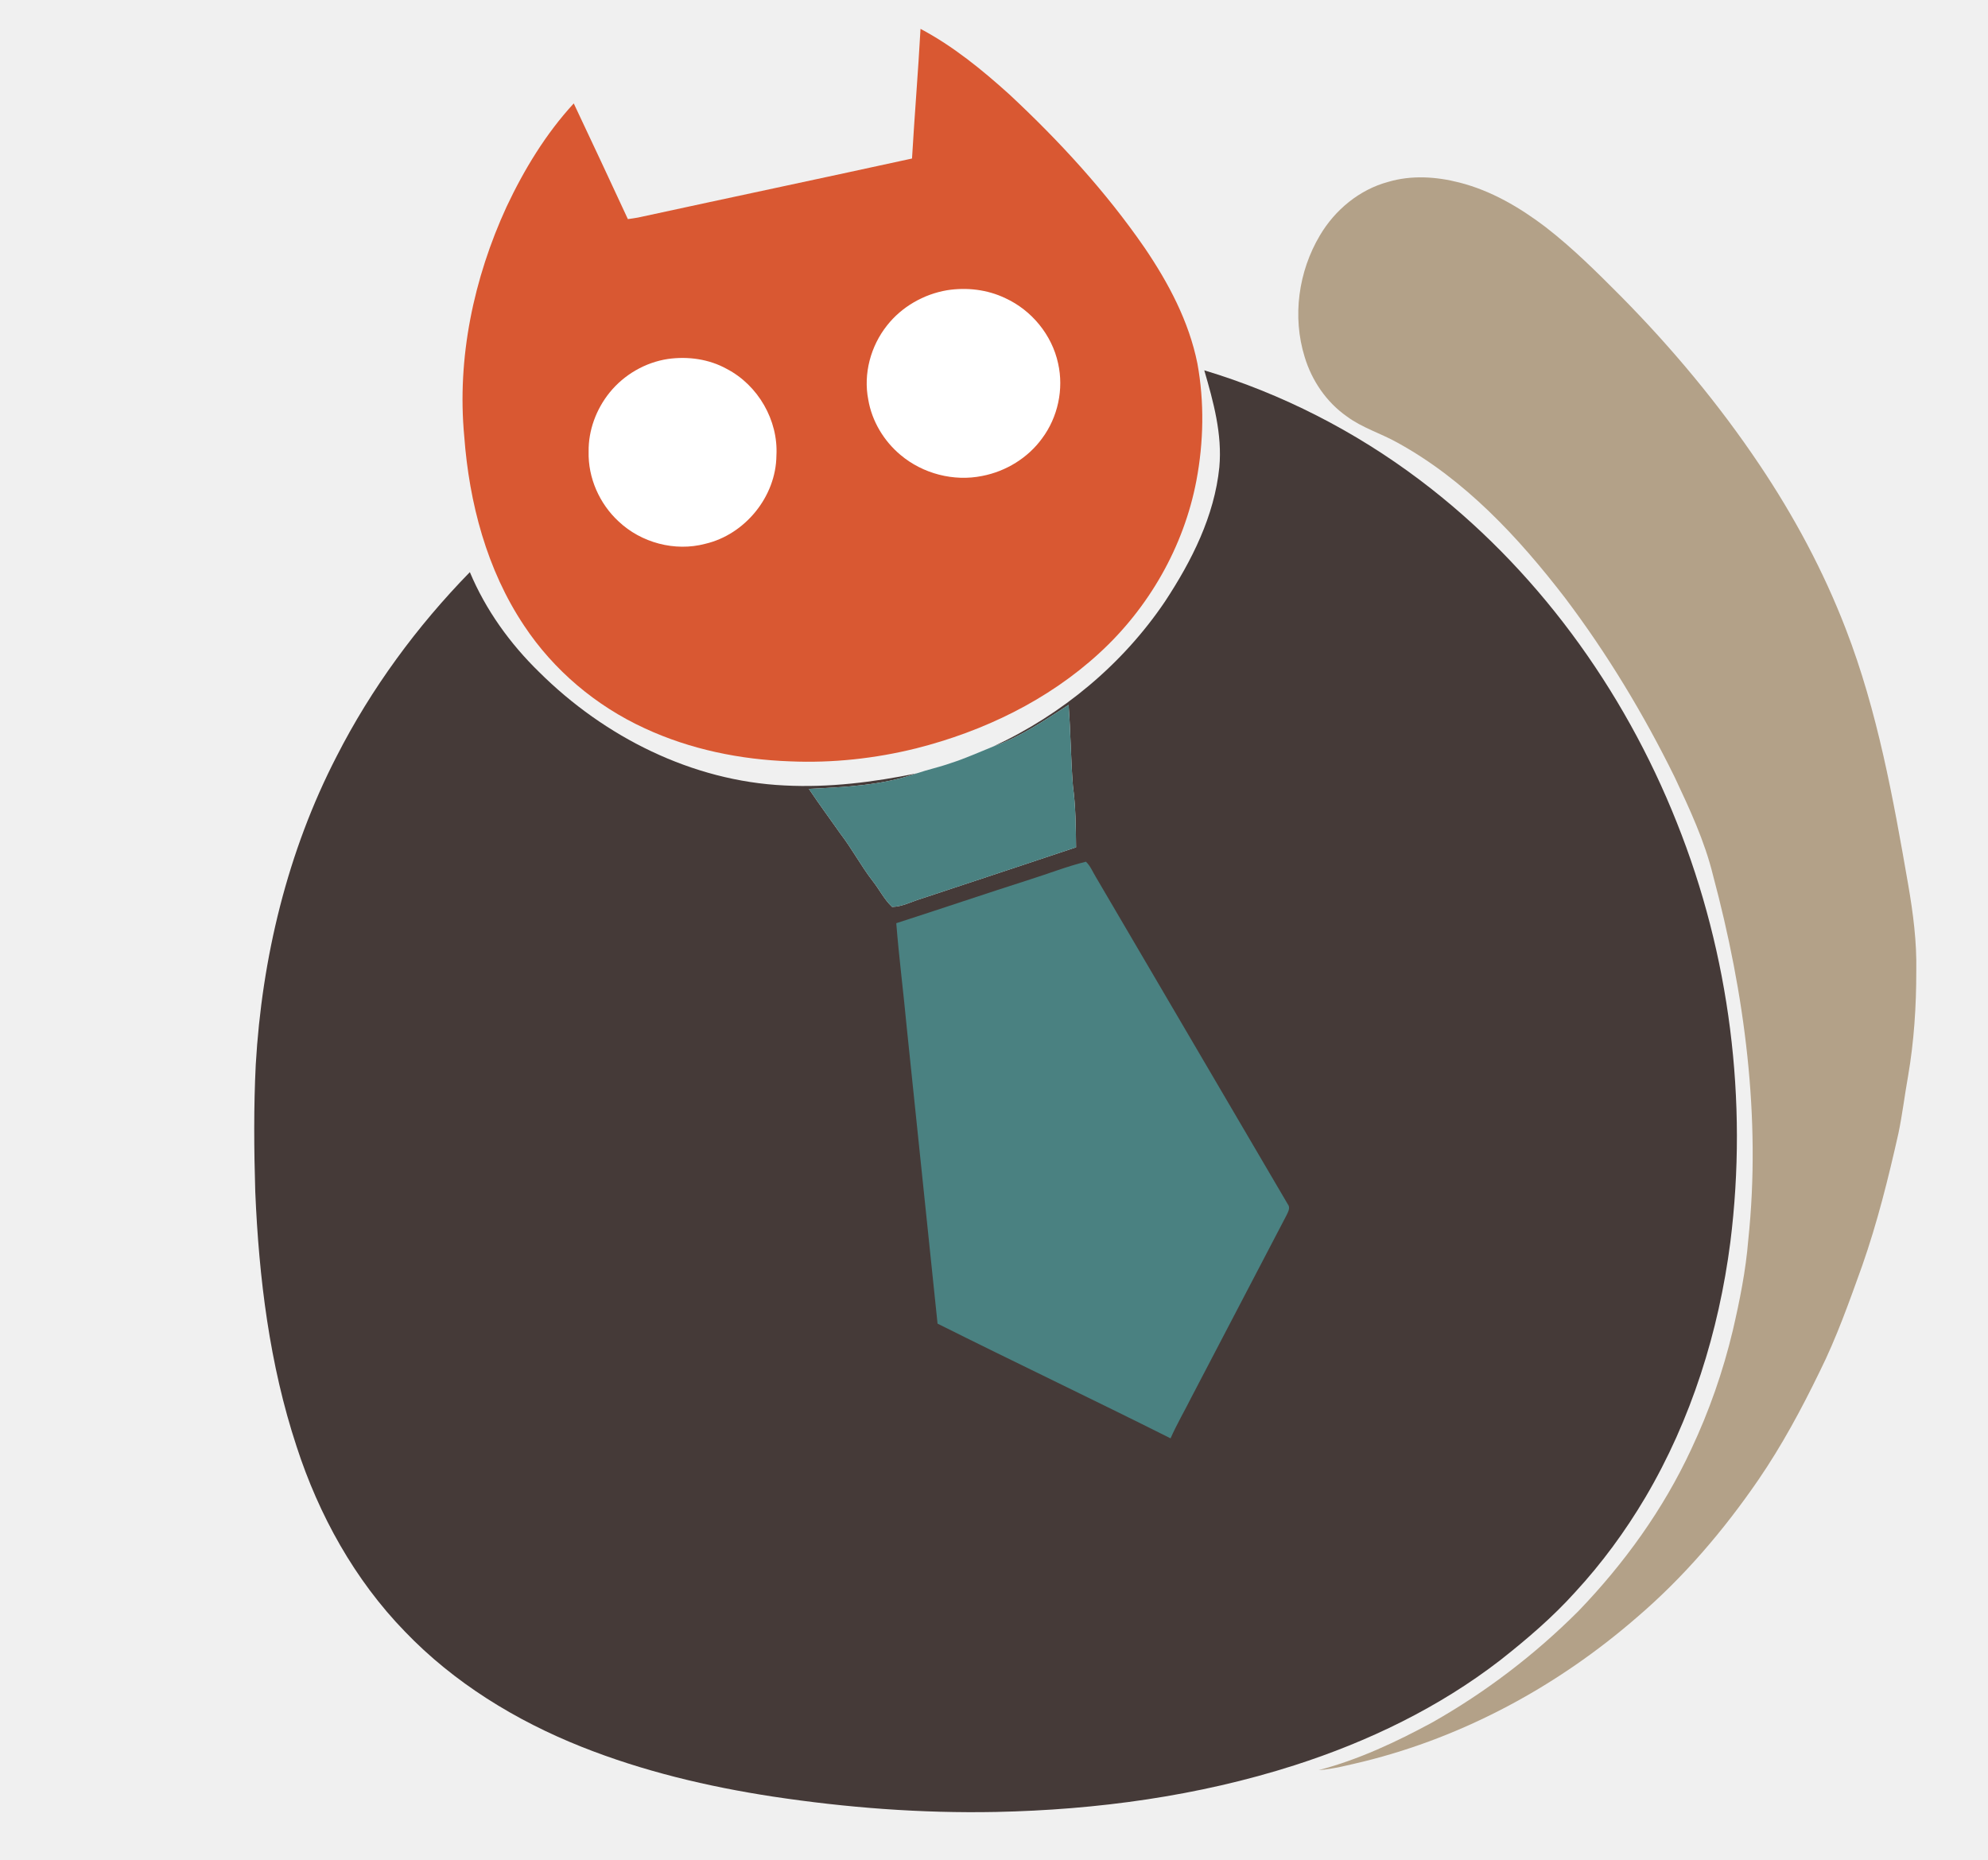
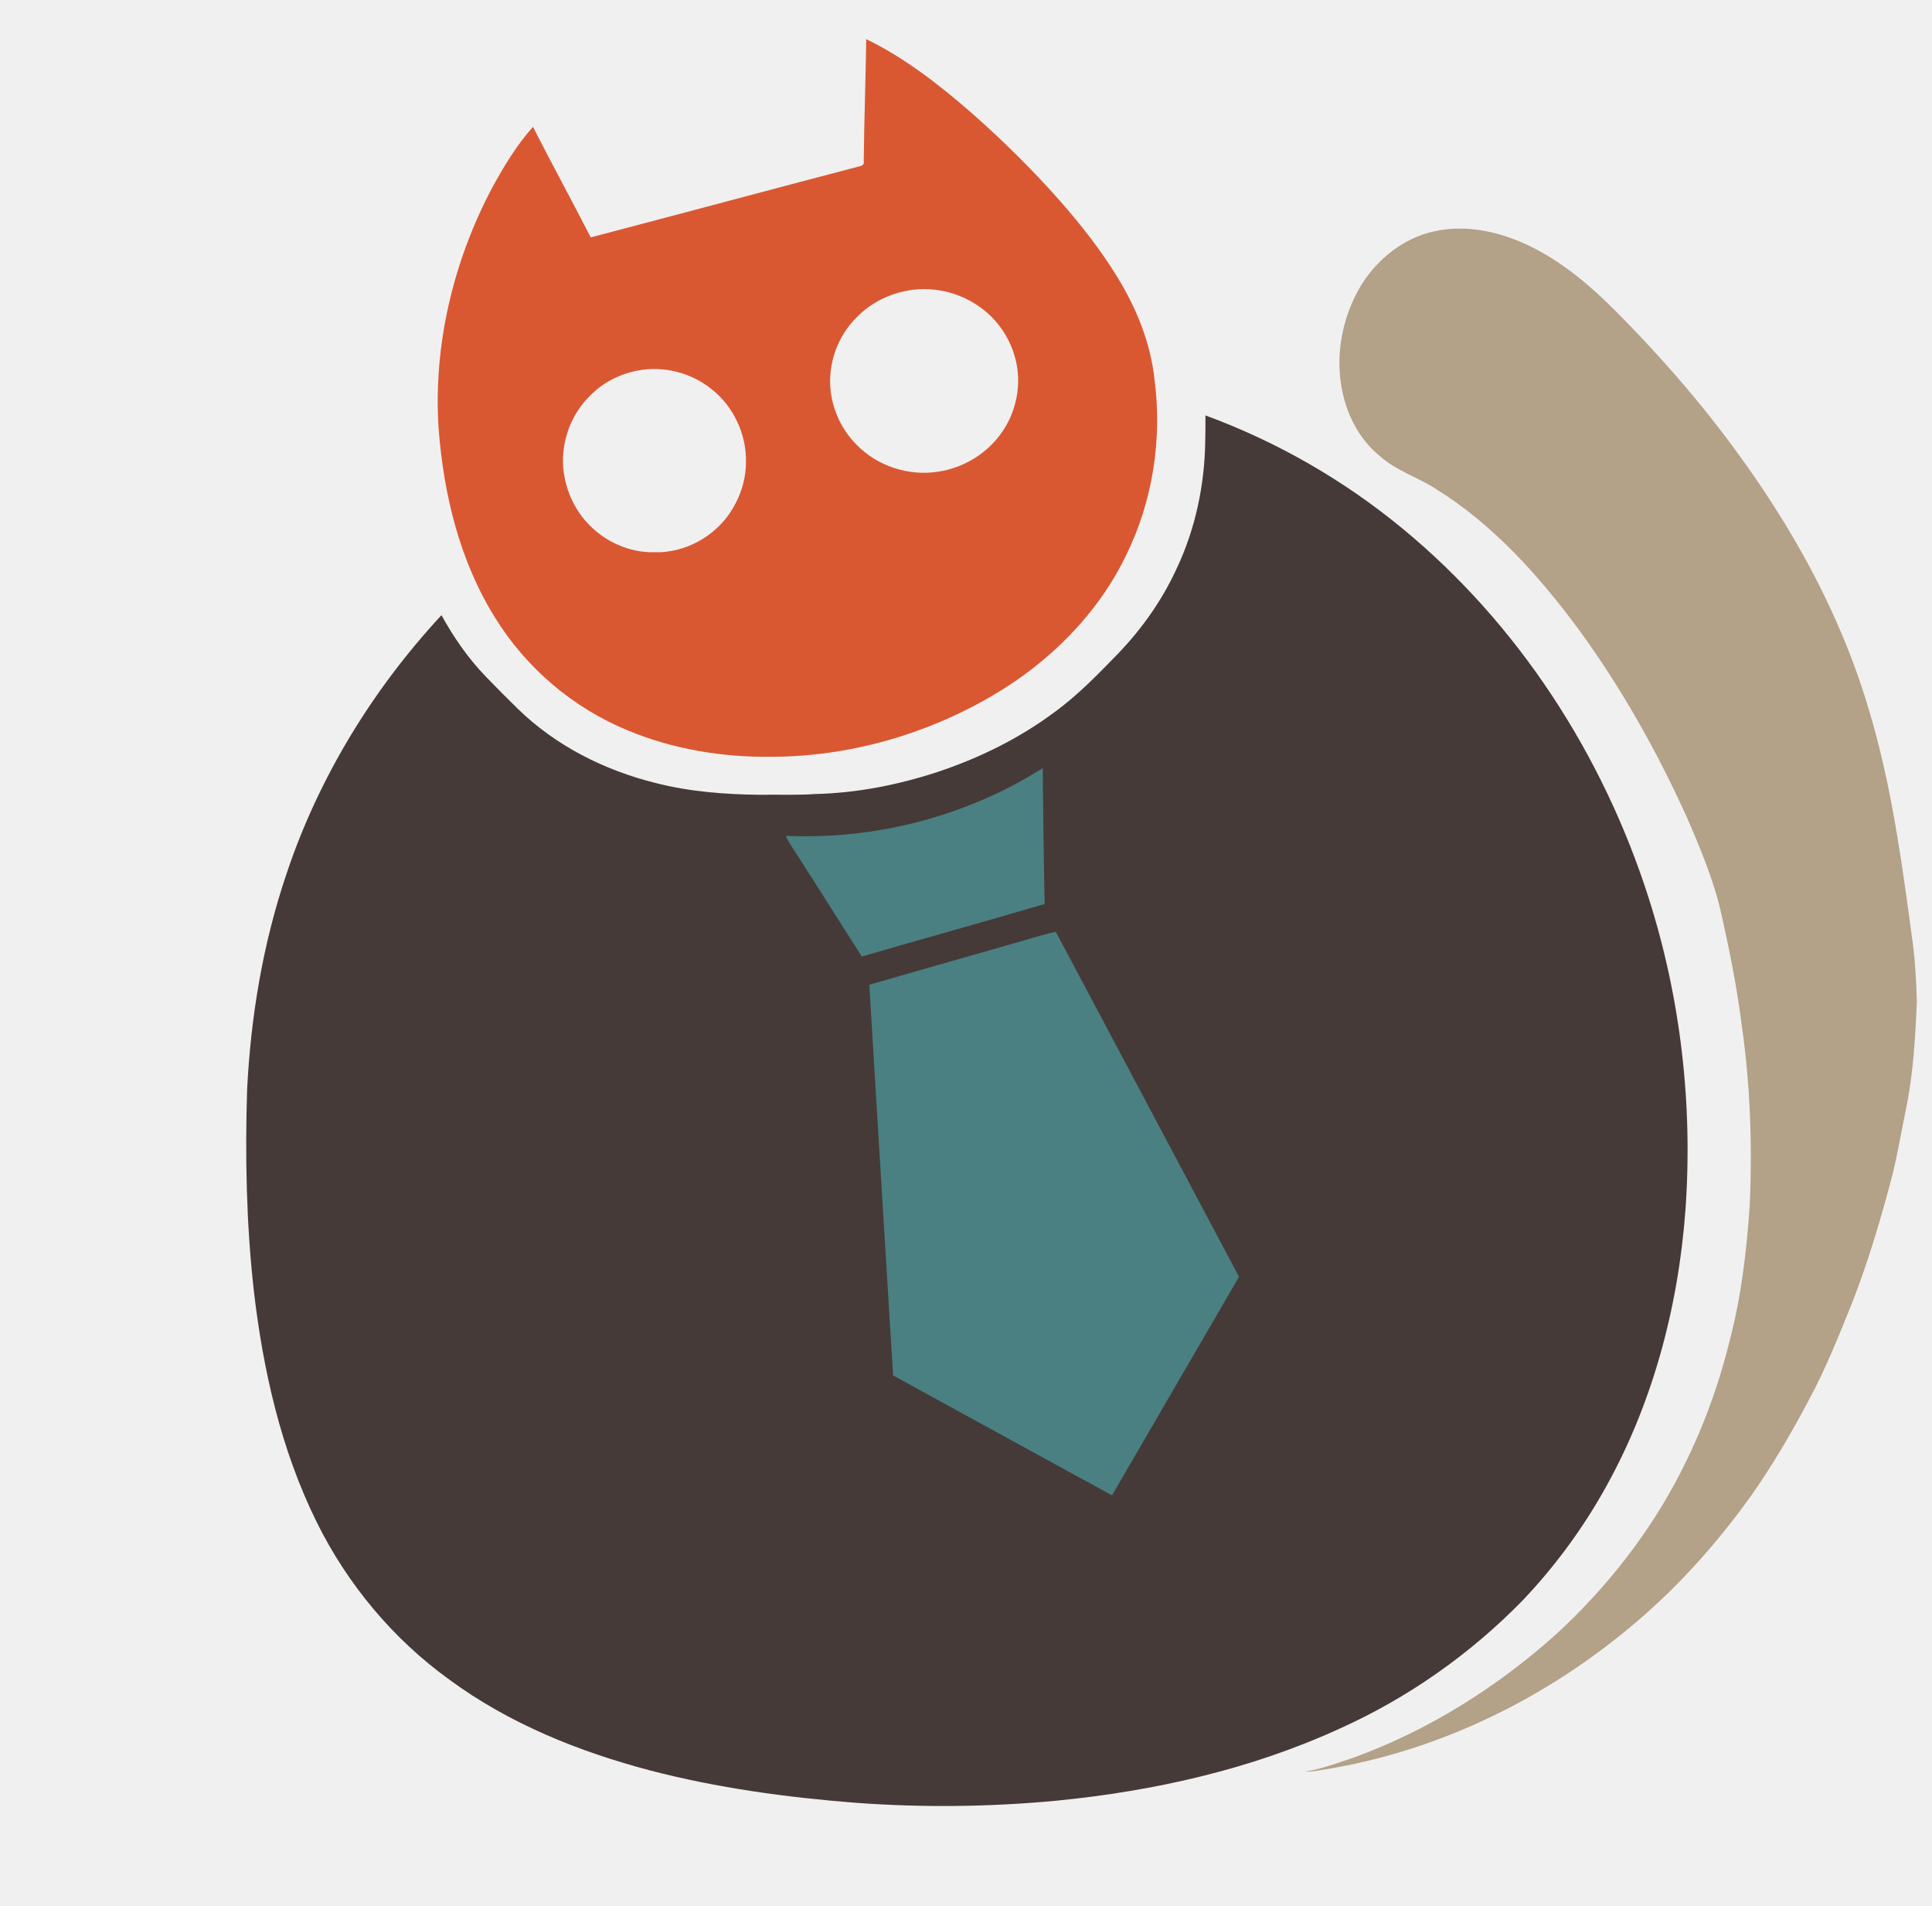
- <svg xmlns="http://www.w3.org/2000/svg" width="1034pt" height="967pt" viewBox="0 0 1034 967" version="1.1">
-   <path fill="#d95832" d=" M 474.36 82.45 C 475.67 59.96 477.55 37.50 478.78 15.01 C 495.76 24.01 510.76 36.27 524.98 49.09 C 550.91 73.26 575.08 99.55 595.25 128.75 C 607.72 147.07 618.38 167.13 622.79 189.03 C 626.46 209.13 626.06 229.95 622.26 250.02 C 615.73 284.36 597.51 316.15 571.76 339.71 C 545.09 364.23 511.50 380.38 476.56 389.22 C 455.15 394.54 432.98 396.94 410.94 395.99 C 384.96 395.07 358.93 389.77 335.29 378.78 C 310.02 367.17 287.95 348.60 272.58 325.38 C 253.18 296.35 244.05 261.55 241.47 227.02 C 237.61 186.16 246.39 144.70 263.46 107.57 C 272.59 88.19 283.87 69.59 298.42 53.79 C 307.88 73.81 317.26 93.87 326.57 113.96 C 328.36 113.75 330.13 113.44 331.90 113.14 C 379.37 102.83 426.90 92.81 474.36 82.45 Z" />
-   <path fill="#b3a188" d=" M 721.99 94.61 C 734.03 91.01 747.01 91.84 759.06 94.94 C 775.54 99.13 790.45 107.88 803.89 118.10 C 817.91 128.95 830.50 141.47 842.98 154.02 C 869.65 181.01 894.07 210.28 915.21 241.81 C 933.12 268.49 948.42 297.00 959.98 327.00 C 976.54 369.77 984.67 415.11 992.49 460.11 C 995.05 474.91 997.00 489.90 996.70 504.96 C 996.72 523.32 995.53 541.70 992.41 559.81 C 990.63 569.70 989.46 579.69 987.40 589.52 C 982.18 612.74 976.44 635.89 968.55 658.37 C 961.84 677.04 955.22 695.80 946.36 713.58 C 936.98 732.89 926.76 751.86 914.63 769.59 C 896.54 795.96 875.59 820.53 851.23 841.32 C 810.50 876.69 761.77 903.25 709.27 916.18 C 701.52 917.99 693.77 920.08 685.81 920.69 C 706.52 915.25 726.07 906.09 744.84 895.92 C 772.70 880.18 798.35 860.58 820.97 837.95 C 844.79 813.22 865.16 784.97 879.64 753.78 C 888.96 734.02 896.19 713.28 901.26 692.02 C 904.86 676.50 908.03 660.83 909.31 644.91 C 916.03 581.23 907.44 516.82 890.97 455.23 C 886.61 437.40 878.78 420.69 871.01 404.15 C 854.92 371.46 836.01 340.11 814.05 311.02 C 789.82 279.50 761.94 249.46 726.71 230.16 C 718.11 225.35 708.46 222.51 700.49 216.57 C 689.89 209.15 682.29 197.95 678.57 185.62 C 672.08 164.68 675.33 141.18 686.52 122.42 C 694.31 109.20 707.06 98.62 721.99 94.61 Z" />
-   <path fill="#ffffff" d=" M 492.62 150.95 C 502.82 149.36 513.55 150.59 522.90 155.09 C 536.61 161.37 547.16 174.23 550.34 189.00 C 553.37 202.40 550.23 216.99 542.02 228.00 C 534.65 238.17 523.20 245.17 510.90 247.54 C 496.05 250.58 479.95 246.38 468.38 236.62 C 459.69 229.36 453.49 219.04 451.60 207.84 C 448.97 194.39 452.86 179.99 461.34 169.31 C 468.98 159.56 480.45 153.01 492.62 150.95 Z" />
-   <path fill="#ffffff" d=" M 347.44 186.70 C 357.83 185.25 368.77 186.74 378.00 191.87 C 394.28 200.34 404.87 218.62 403.83 236.98 C 403.61 258.31 387.47 278.07 366.74 282.86 C 351.06 287.01 333.49 282.31 321.74 271.19 C 311.78 262.00 305.81 248.50 306.16 234.92 C 305.99 223.78 310.14 212.74 317.12 204.11 C 324.64 194.86 335.63 188.47 347.44 186.70 Z" />
-   <path fill="#453a38" d=" M 626.37 192.61 C 666.73 204.76 704.81 224.27 738.46 249.64 C 798.59 294.95 844.43 358.04 872.15 427.82 C 899.68 496.66 909.21 572.52 899.99 646.05 C 893.98 692.58 879.69 738.32 855.78 778.82 C 845.36 796.43 833.19 813.03 819.31 828.07 C 807.57 841.12 794.18 852.56 780.42 863.40 C 748.49 888.10 711.61 905.85 673.28 918.15 C 623.16 934.19 570.50 941.33 517.99 942.42 C 479.16 943.19 440.29 940.21 401.90 934.41 C 367.98 929.21 334.35 921.23 302.42 908.51 C 268.24 894.90 236.09 875.21 210.54 848.53 C 184.39 821.60 165.84 787.99 154.29 752.42 C 140.17 709.72 134.67 664.68 132.77 619.91 C 132.10 597.88 131.93 575.80 133.02 553.78 C 136.23 498.21 149.52 442.85 175.15 393.26 C 193.13 358.05 216.79 325.84 244.38 297.57 C 252.61 317.19 265.24 334.76 280.45 349.57 C 314.32 383.25 359.96 406.27 408.09 408.53 C 431.16 409.73 454.21 406.84 476.78 402.24 C 458.82 408.50 439.56 409.39 420.72 410.32 C 426.01 418.23 431.67 425.87 437.14 433.66 C 443.19 441.55 447.84 450.40 453.93 458.27 C 457.40 462.65 459.91 467.85 464.01 471.70 C 469.31 471.59 474.10 468.94 479.09 467.45 C 505.98 458.61 532.82 449.62 559.68 440.70 C 559.58 430.01 559.47 419.28 558.04 408.67 C 556.95 394.68 556.86 380.62 555.80 366.63 C 543.29 374.67 530.84 383.25 516.71 388.21 C 552.43 371.61 583.86 345.57 605.93 312.86 C 619.79 291.81 631.64 268.43 634.20 243.02 C 635.78 225.84 631.12 208.95 626.37 192.61 Z" />
-   <path fill="#4a8181" d=" M 516.71 388.21 C 530.84 383.25 543.29 374.67 555.80 366.63 C 556.86 380.62 556.95 394.68 558.04 408.67 C 559.47 419.28 559.58 430.01 559.68 440.70 C 532.82 449.62 505.98 458.61 479.09 467.45 C 474.10 468.94 469.31 471.59 464.01 471.70 C 459.91 467.85 457.40 462.65 453.93 458.27 C 447.84 450.40 443.19 441.55 437.14 433.66 C 431.67 425.87 426.01 418.23 420.72 410.32 C 439.56 409.39 458.82 408.50 476.78 402.24 C 482.69 400.24 488.80 398.94 494.68 396.85 C 502.20 394.43 509.39 391.16 516.71 388.21 Z" />
-   <path fill="#4a8181" d=" M 535.75 457.41 C 545.44 454.37 554.96 450.60 564.81 448.18 C 567.13 450.36 568.30 453.42 569.95 456.10 C 603.23 512.82 636.51 569.56 669.78 626.29 C 671.28 628.12 670.00 630.28 669.14 632.08 C 652.66 663.63 636.16 695.18 619.68 726.74 C 616.11 733.88 612.05 740.78 608.83 748.10 C 568.58 727.91 527.90 708.58 487.64 688.44 C 482.32 637.30 477.02 586.15 471.68 535.01 C 469.98 516.72 467.63 498.48 466.17 480.17 C 489.40 472.69 512.51 464.84 535.75 457.41 Z" />
+ <svg xmlns="http://www.w3.org/2000/svg" version="1.1" id="Layer_1" x="0px" y="0px" viewBox="0 0 1007 993" enable-background="new 0 0 1007 993" xml:space="preserve">
+   <path fill="#B3A188" d="M747.4,120.6c17.4-4,35.7,0.5,51.3,8.3c16.5,8.3,30.8,20.5,43.7,33.5c25,25.2,48.3,52.2,68.7,81.3  c18.2,25.8,34.3,53.2,46.9,82.2c13,29.4,21.7,60.5,27.7,92c4.7,24.5,8,49.1,11.3,73.8c1.3,10,1.8,20.1,2.1,30.2  c-0.8,19-1.9,38.2-5.8,56.8c-2.4,11.4-4.2,22.9-7.1,34.2c-5.9,22.5-12.5,44.8-21,66.5c-6.9,17-13.7,34.2-22.5,50.4  c-9.3,17.6-19.4,34.8-30.9,51c-12.5,17.3-26.3,33.6-41.5,48.6c-48.2,47-110,80.7-176.5,92.2c-4.6,0.7-9.2,1.8-13.8,1.7  c8.7-1.3,16.9-4.5,25.2-7.2c39.2-14.2,75.1-36.8,106.1-64.6c26.1-24.1,48.5-52.5,64.7-84.2c11.1-21.6,19.6-44.5,25.4-68.1  c6.2-23.3,9-47.3,10.6-71.2c1.4-31.3,0.3-62.8-4.2-93.9c-2.4-19-6.1-37.8-10.3-56.4c-3.8-17.9-10.9-34.7-18.1-51.4  c-15.5-34.3-34-67.3-56.2-97.8c-20.9-28.3-44.9-55.2-75.1-73.9c-9.5-6-20.5-9.4-29-17c-13.5-11-20.3-28.5-20.9-45.6  c-0.6-15.4,3.6-30.8,11.6-43.9C718.4,134.6,731.8,124,747.4,120.6z" />
+   <g>
+     <g>
+       <path fill="#D95832" d="M601.8,198.1c-2-19.1-9.3-37.2-19.3-53.5c-8.7-14.3-19.1-27.5-30.1-40c-14.2-16.1-29.5-31.2-45.6-45.4    c-17-14.8-34.9-28.9-55.3-38.8c-0.3,21.3-1.1,42.6-1.3,63.9c0.4,1.5-1.2,2.2-2.3,2.4c-46.7,12.2-93.3,24.8-140,37    c-9.9-19.3-20.3-38.3-30.1-57.6c-8.5,9.5-15.1,20.5-21.2,31.6c-20.3,38.3-30.8,82-28,125.4c2.6,34.5,11,69.3,29.5,98.9    c16.2,26.2,40.7,47,69.2,58.7c23.6,9.8,49.3,14,74.8,13.7c40.1-0.1,80.1-11.4,114.7-31.6c29.8-17.3,55.3-42.5,70.3-73.7    C600.8,261.1,605.8,229,601.8,198.1z M380.8,266.8c-8.6,13.1-24.1,21.5-39.8,21c-13,0.3-25.9-5.6-34.7-15.1    c-7.3-7.8-11.7-18.1-12.7-28.7c-1.2-14,4.1-28.4,14.3-38.1c6.6-6.7,15.4-11.1,24.6-12.8c13.2-2.5,27.4,1,38,9.4    c11.7,9,18.7,23.8,18.3,38.5C388.8,250.1,385.8,259.2,380.8,266.8z M521.4,226.4c-7.6,10.4-19.6,17.5-32.3,19.4    c-15.4,2.5-31.9-2.9-42.7-14.1c-7.6-7.6-12.4-17.9-13.5-28.5c-1.4-13.7,3.7-28,13.5-37.7c6.7-7,15.6-11.7,25-13.7    c13.8-3.1,28.8,0.3,40,8.7c9.6,7,16.3,17.8,18.5,29.4C532.3,202.5,529.1,216.1,521.4,226.4z" />
+     </g>
+   </g>
+   <path fill="#453A38" d="M628.3,216.5c37.1,13.6,71.9,33.6,102.4,58.7c60.5,49.7,104.7,118,128.5,192.4  c16.8,52.4,23.2,108.1,19.3,162.9c-3.8,51.5-17.5,102.7-43.3,147.7c-11.6,20.3-25.7,39.2-41.8,56.1c-27.2,27.8-59.6,50.6-95.2,66.6  c-46.3,21.2-96.7,32.5-147.3,37.5c-34.9,3.3-70.1,3.7-105.1,1.1c-35.9-2.8-71.8-7.7-106.8-16.8c-37.2-9.8-73.6-24.4-104.7-47.3  c-29.3-21.1-53.1-49.6-69.1-81.9c-18.8-37.9-28.2-79.8-33-121.7c-3.8-34.5-4.5-69.2-3.4-103.9c1.9-38.3,8.3-76.4,20.6-112.7  c16.7-50,44.9-96,80.7-134.6c6.4,11.6,14,22.6,23.2,32.1c5.4,5.6,10.9,11.1,16.4,16.5c19.8,19.4,45.4,32.3,72.2,38.9  c17.6,4.5,35.9,5.9,54,6.1c9.7-0.2,19.3,0.3,29-0.4c21.6-0.5,43-4.7,63.5-11.4c21.7-7.2,42.6-17.4,61-31.1  c12.3-8.9,22.8-19.8,33.3-30.6c12.5-13,23.1-28,30.6-44.4c9.8-20.7,14.6-43.7,14.9-66.5C628.3,225.5,628.3,221,628.3,216.5z" />
+   <path fill="#4A8081" d="M409.6,435.6c46.8,2.1,94.3-10.2,133.9-35.3c0.2,23.6,0.5,47.2,1,70.8c-31.7,9.4-63.6,18.1-95.3,27.4  c-11.4-17.8-22.6-35.7-34-53.4C413.2,441.9,411,439,409.6,435.6z" />
+   <path fill="#4A8081" d="M522.6,493.3c9.3-2.5,18.3-5.6,27.7-7.7c31.8,59.9,63.7,119.8,95.5,179.8c-22.1,38-44.1,75.9-66.2,113.9  c-38-20.8-76.1-41.6-114.1-62.5c-4.2-67.9-8.3-135.8-12.4-203.6C476.3,506.5,499.4,499.9,522.6,493.3z" />
</svg>
